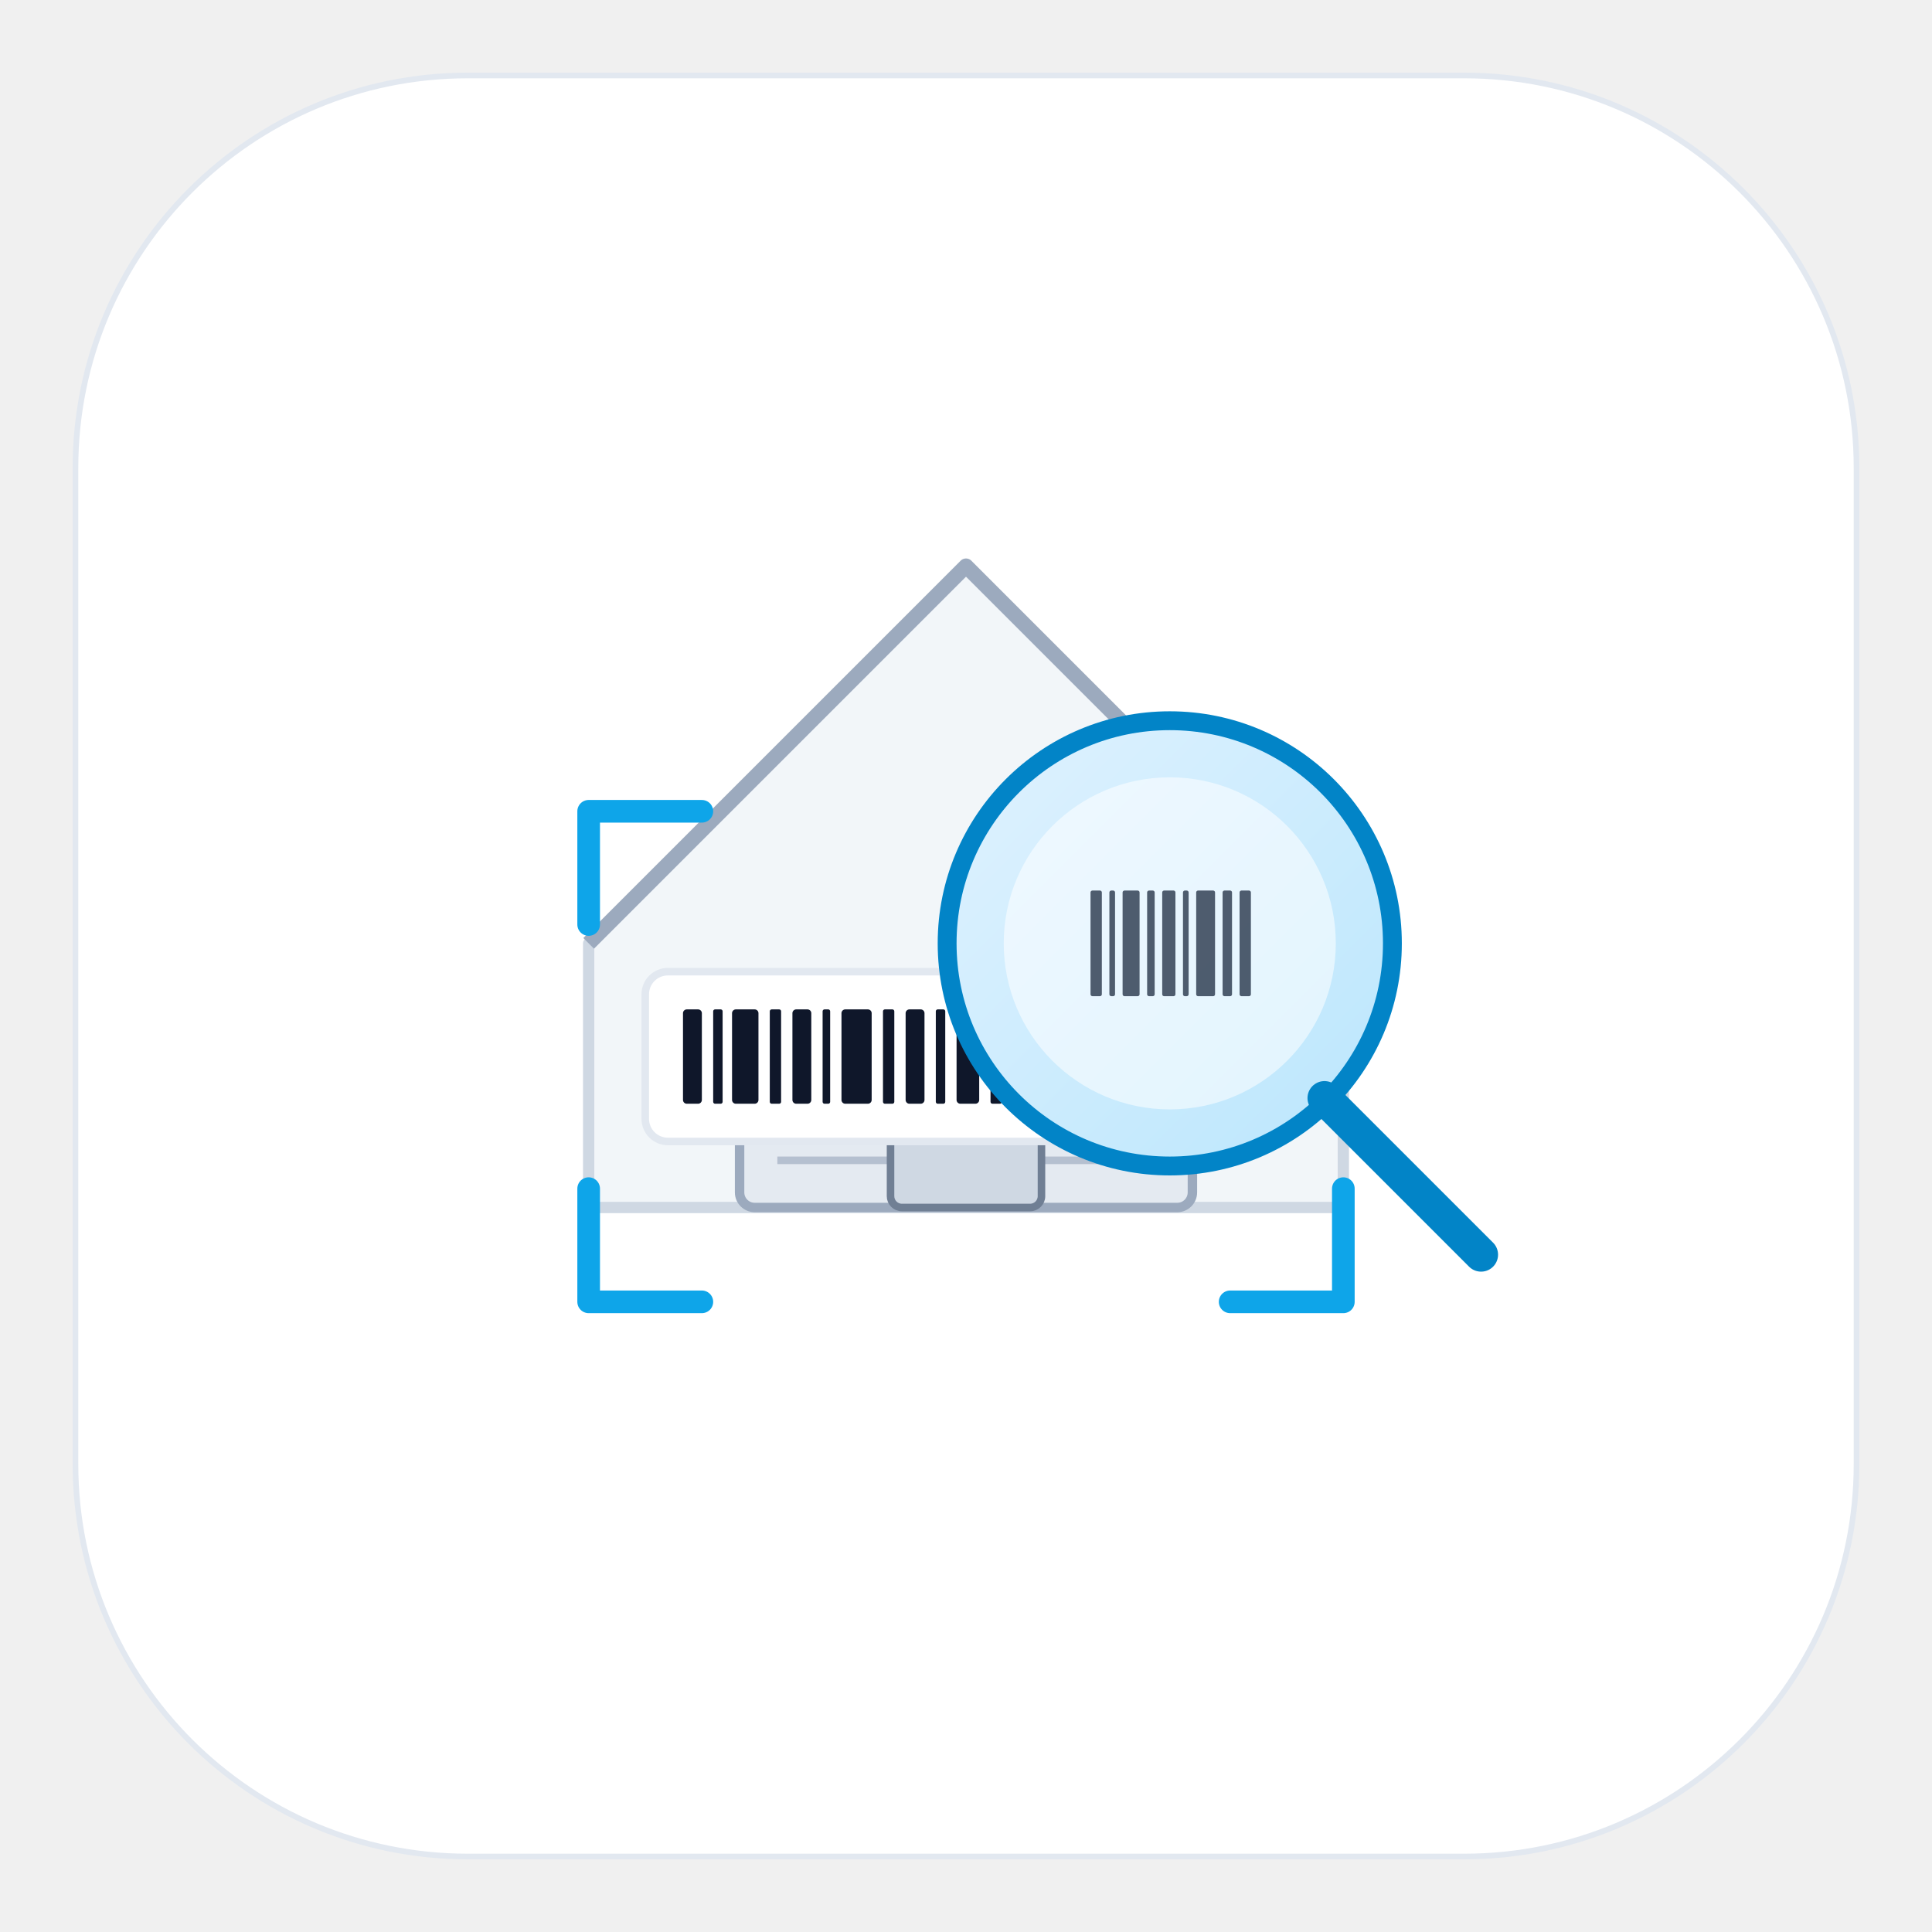
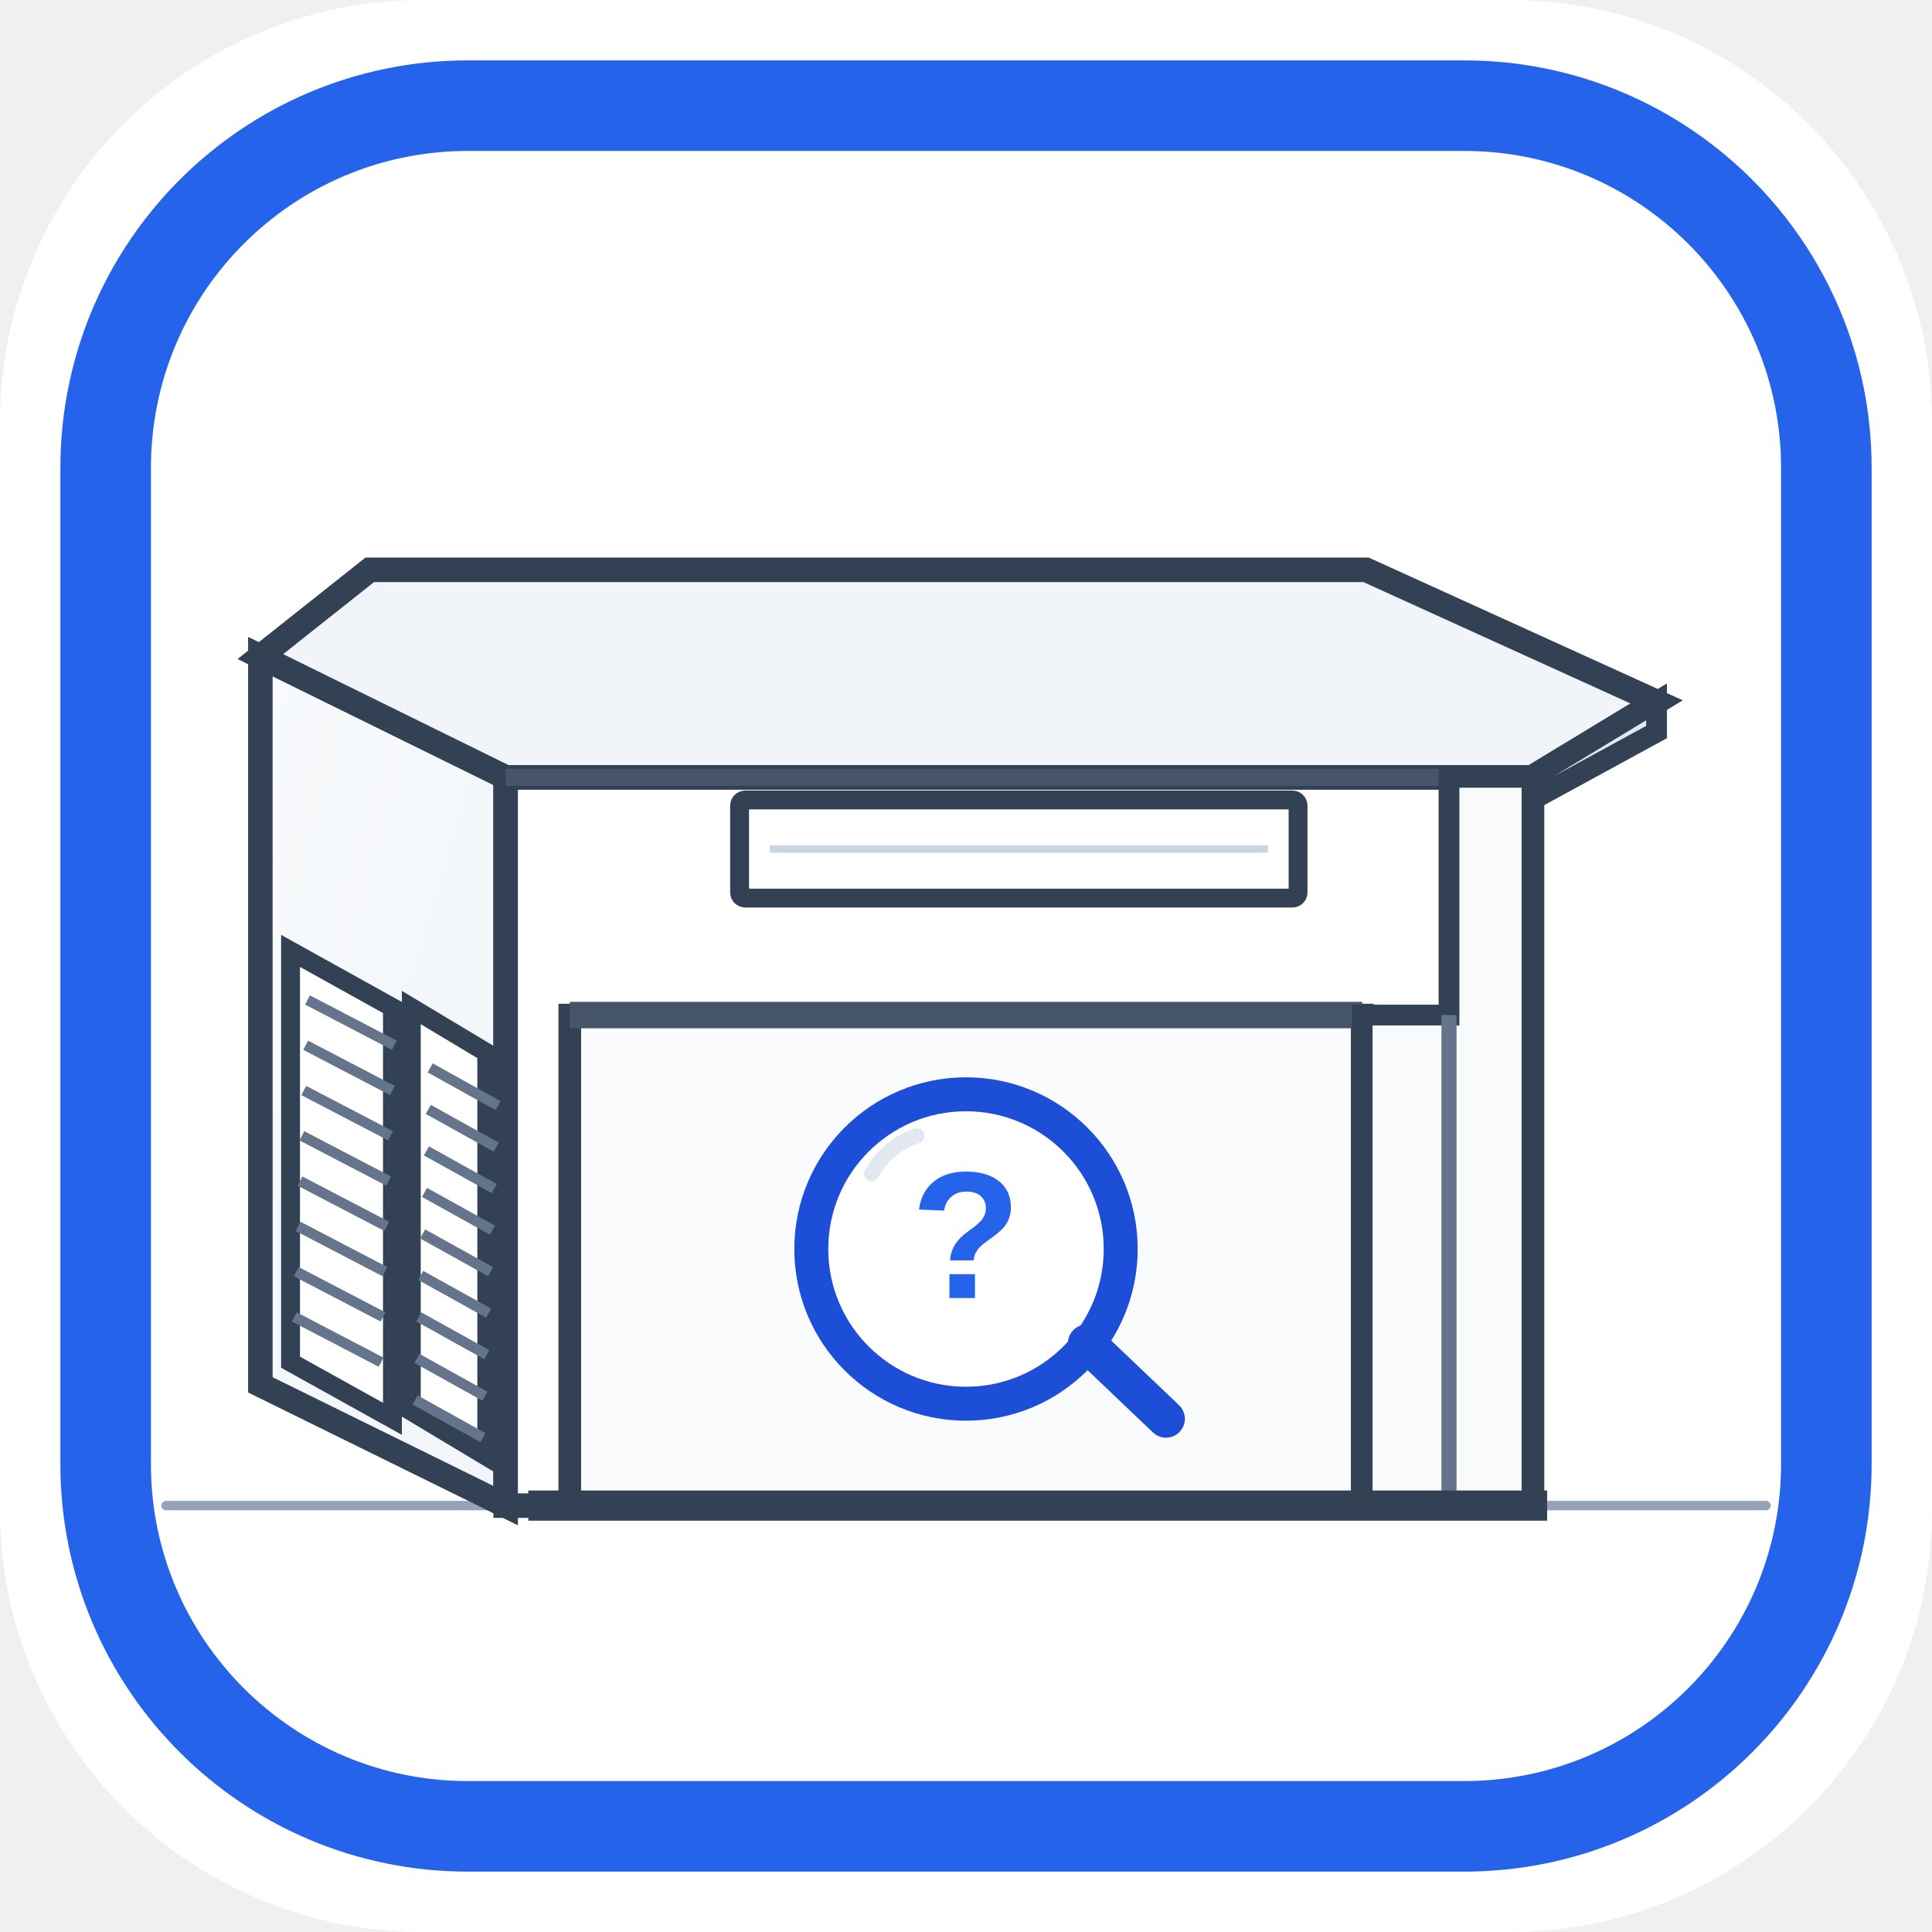
<svg xmlns="http://www.w3.org/2000/svg" width="1024" height="1024" viewBox="0 0 1024 1024" role="img" aria-label="Warehouse Catalog">
  <defs>
-     <linearGradient id="glass" x1="0%" y1="0%" x2="100%" y2="100%">
-       <stop offset="0%" stop-color="#e0f2fe" />
-       <stop offset="100%" stop-color="#bae6fd" />
+     <clipPath id="lensClip">
+       <circle cx="512" cy="662" r="58" />
+     </clipPath>
+     <linearGradient id="wallShade" x1="0%" y1="0%" x2="100%" y2="100%">
+       <stop offset="0%" stop-color="#f8fafc" />
+       <stop offset="100%" stop-color="#f1f5f9" />
    </linearGradient>
-     <clipPath id="tile">
-       <rect x="40" y="40" width="944" height="944" rx="208" ry="208" />
-     </clipPath>
  </defs>
-   <rect x="40" y="40" width="944" height="944" rx="208" ry="208" fill="#ffffff" />
-   <rect x="40" y="40" width="944" height="944" rx="208" ry="208" fill="none" stroke="#e2e8f0" stroke-width="3" />
-   <g clip-path="url(#tile)">
-     <g transform="translate(512 420)" opacity="0.92">
-       <path d="M-200 80 L0 -120 L200 80 V220 H-200 Z" fill="#f1f5f9" stroke="#cbd5e1" stroke-width="6" stroke-linejoin="round" />
-       <path d="M-200 80 L0 -120 L200 80" fill="none" stroke="#94a3b8" stroke-width="8" stroke-linejoin="round" />
-       <rect x="-120" y="100" width="240" height="120" rx="8" fill="#e2e8f0" stroke="#94a3b8" stroke-width="5" />
-       <path d="M-100 115 H100 M-100 135 H100 M-100 155 H100 M-100 175 H100 M-100 195 H100" stroke="#94a3b8" stroke-width="4" opacity="0.65" />
-       <rect x="-40" y="130" width="80" height="90" rx="6" fill="#cbd5e1" stroke="#64748b" stroke-width="4" />
+   <rect width="1024" height="1024" rx="224" ry="224" fill="#ffffff" />
+   <rect x="56" y="56" width="912" height="912" rx="192" ry="192" fill="none" stroke="#2563eb" stroke-width="48" />
+   <g id="warehouse">
+     <line x1="88" y1="798" x2="936" y2="798" stroke="#94a3b8" stroke-width="5" stroke-linecap="round" />
+     <path d="M 138 734 L 268 798 L 268 412 L 138 348 Z" fill="url(#wallShade)" stroke="#334155" stroke-width="13" stroke-linejoin="miter" />
+     <path d="M 268 798 L 268 412 L 812 412 L 812 798 Z" fill="#ffffff" stroke="#334155" stroke-width="13" stroke-linejoin="miter" />
+     <path d="M 138 348 L 268 412 L 812 412 L 878 372 L 724 302 L 196 302 L 138 348 Z" fill="#f1f5f9" stroke="#334155" stroke-width="13" stroke-linejoin="miter" />
+     <path d="M 812 412 L 878 372 L 878 388 L 812 424 Z" fill="#e2e8f0" stroke="#334155" stroke-width="11" stroke-linejoin="miter" />
+     <path d="M 268 412 L 812 412" stroke="#475569" stroke-width="9" fill="none" />
+     <path d="M 154 722 L 208 752 L 208 534 L 154 504 Z" fill="#ffffff" stroke="#334155" stroke-width="10" />
+     <path d="M 156 698 L 202 722 M 157 674 L 203 698 M 158 650 L 204 674 M 159 626 L 205 650 M 160 602 L 206 626 M 161 578 L 207 602 M 162 554 L 208 578 M 163 530 L 209 554" stroke="#64748b" stroke-width="5.5" />
+     <path d="M 218 748 L 258 772 L 258 558 L 218 534 Z" fill="#ffffff" stroke="#334155" stroke-width="10" />
+     <path d="M 220 742 L 256 762 M 221 720 L 257 740 M 222 698 L 258 718 M 223 676 L 259 696 M 224 654 L 260 674 M 225 632 L 261 652 M 226 610 L 262 630 M 227 588 L 263 608 M 228 566 L 264 586" stroke="#64748b" stroke-width="5.5" />
+     <rect x="392" y="424" width="296" height="52" rx="3" fill="#ffffff" stroke="#334155" stroke-width="10" />
+     <line x1="408" y1="450" x2="672" y2="450" stroke="#cbd5e1" stroke-width="4" />
+     <path d="M 302 798 L 302 538 L 722 538 L 722 798 Z" fill="#fafbfc" stroke="none" />
+     <path d="M 302 798 L 302 538 L 722 538 L 722 798" fill="none" stroke="#334155" stroke-width="12" stroke-linejoin="miter" />
+     <path d="M 302 538 L 722 538" stroke="#475569" stroke-width="14" />
+     <path d="M 302 798 L 722 798" stroke="#475569" stroke-width="10" />
+     <path d="M 722 538 L 722 798 L 812 798 L 812 412 L 768 412 L 768 538 Z" fill="#f8fafc" stroke="#334155" stroke-width="11" />
+     <path d="M 768 538 L 768 798" stroke="#64748b" stroke-width="8" />
+     <path d="M 288 798 L 812 798" stroke="#334155" stroke-width="16" stroke-linecap="square" />
+   </g>
+   <g>
+     <circle cx="512" cy="662" r="82" fill="#ffffff" stroke="#1d4ed8" stroke-width="18" />
+     <path d="M 462 622 A 42 42 0 0 1 486 602" fill="none" stroke="#e2e8f0" stroke-width="8" stroke-linecap="round" />
+     <g clip-path="url(#lensClip)">
+       <text x="512" y="688" text-anchor="middle" font-family="Segoe UI, system-ui, Arial, sans-serif" font-size="96" font-weight="700" fill="#2563eb">?</text>
    </g>
-     <g transform="translate(512 560)">
-       <path d="M-200 -70 L-200 -130 L-140 -130" fill="none" stroke="#0ea5e9" stroke-width="12" stroke-linecap="round" stroke-linejoin="round" />
-       <path d="M200 -70 L200 -130 L140 -130" fill="none" stroke="#0ea5e9" stroke-width="12" stroke-linecap="round" stroke-linejoin="round" />
-       <path d="M-200 70 L-200 130 L-140 130" fill="none" stroke="#0ea5e9" stroke-width="12" stroke-linecap="round" stroke-linejoin="round" />
-       <path d="M200 70 L200 130 L140 130" fill="none" stroke="#0ea5e9" stroke-width="12" stroke-linecap="round" stroke-linejoin="round" />
-       <rect x="-170" y="-45" width="340" height="90" rx="12" fill="#ffffff" stroke="#e2e8f0" stroke-width="4" />
-       <g transform="translate(-150 -25)">
-         <rect x="0" y="0" width="10" height="50" rx="2" fill="#0f172a" />
-         <rect x="16" y="0" width="5" height="50" rx="1" fill="#0f172a" />
-         <rect x="26" y="0" width="14" height="50" rx="2" fill="#0f172a" />
-         <rect x="46" y="0" width="6" height="50" rx="1" fill="#0f172a" />
-         <rect x="58" y="0" width="10" height="50" rx="2" fill="#0f172a" />
-         <rect x="74" y="0" width="4" height="50" rx="1" fill="#0f172a" />
-         <rect x="84" y="0" width="16" height="50" rx="2" fill="#0f172a" />
-         <rect x="106" y="0" width="6" height="50" rx="1" fill="#0f172a" />
-         <rect x="118" y="0" width="10" height="50" rx="2" fill="#0f172a" />
-         <rect x="134" y="0" width="5" height="50" rx="1" fill="#0f172a" />
-         <rect x="145" y="0" width="12" height="50" rx="2" fill="#0f172a" />
-         <rect x="163" y="0" width="6" height="50" rx="1" fill="#0f172a" />
-         <rect x="175" y="0" width="10" height="50" rx="2" fill="#0f172a" />
-         <rect x="191" y="0" width="4" height="50" rx="1" fill="#0f172a" />
-         <rect x="201" y="0" width="14" height="50" rx="2" fill="#0f172a" />
-         <rect x="221" y="0" width="8" height="50" rx="2" fill="#0f172a" />
-         <rect x="235" y="0" width="6" height="50" rx="1" fill="#0f172a" />
-         <rect x="247" y="0" width="12" height="50" rx="2" fill="#0f172a" />
-         <rect x="265" y="0" width="5" height="50" rx="1" fill="#0f172a" />
-         <rect x="276" y="0" width="10" height="50" rx="2" fill="#0f172a" />
-         <rect x="292" y="0" width="8" height="50" rx="2" fill="#0f172a" />
-       </g>
-     </g>
-     <g transform="translate(620 500)">
-       <circle cx="0" cy="0" r="118" fill="url(#glass)" stroke="#0284c7" stroke-width="10" />
-       <circle cx="0" cy="0" r="88" fill="#ffffff" opacity="0.55" />
-       <path d="M82 82 L165 165" stroke="#0284c7" stroke-width="18" stroke-linecap="round" />
-       <g transform="translate(-42 -28)" opacity="0.85">
-         <rect x="0" y="0" width="6" height="56" rx="1" fill="#334155" />
-         <rect x="10" y="0" width="3" height="56" rx="1" fill="#334155" />
-         <rect x="17" y="0" width="9" height="56" rx="1" fill="#334155" />
-         <rect x="30" y="0" width="4" height="56" rx="1" fill="#334155" />
-         <rect x="38" y="0" width="7" height="56" rx="1" fill="#334155" />
-         <rect x="49" y="0" width="3" height="56" rx="1" fill="#334155" />
-         <rect x="56" y="0" width="10" height="56" rx="1" fill="#334155" />
-         <rect x="70" y="0" width="5" height="56" rx="1" fill="#334155" />
-         <rect x="79" y="0" width="6" height="56" rx="1" fill="#334155" />
-       </g>
-     </g>
+     <path d="M 576 712 L 618 752" fill="none" stroke="#1d4ed8" stroke-width="20" stroke-linecap="round" />
  </g>
</svg>
